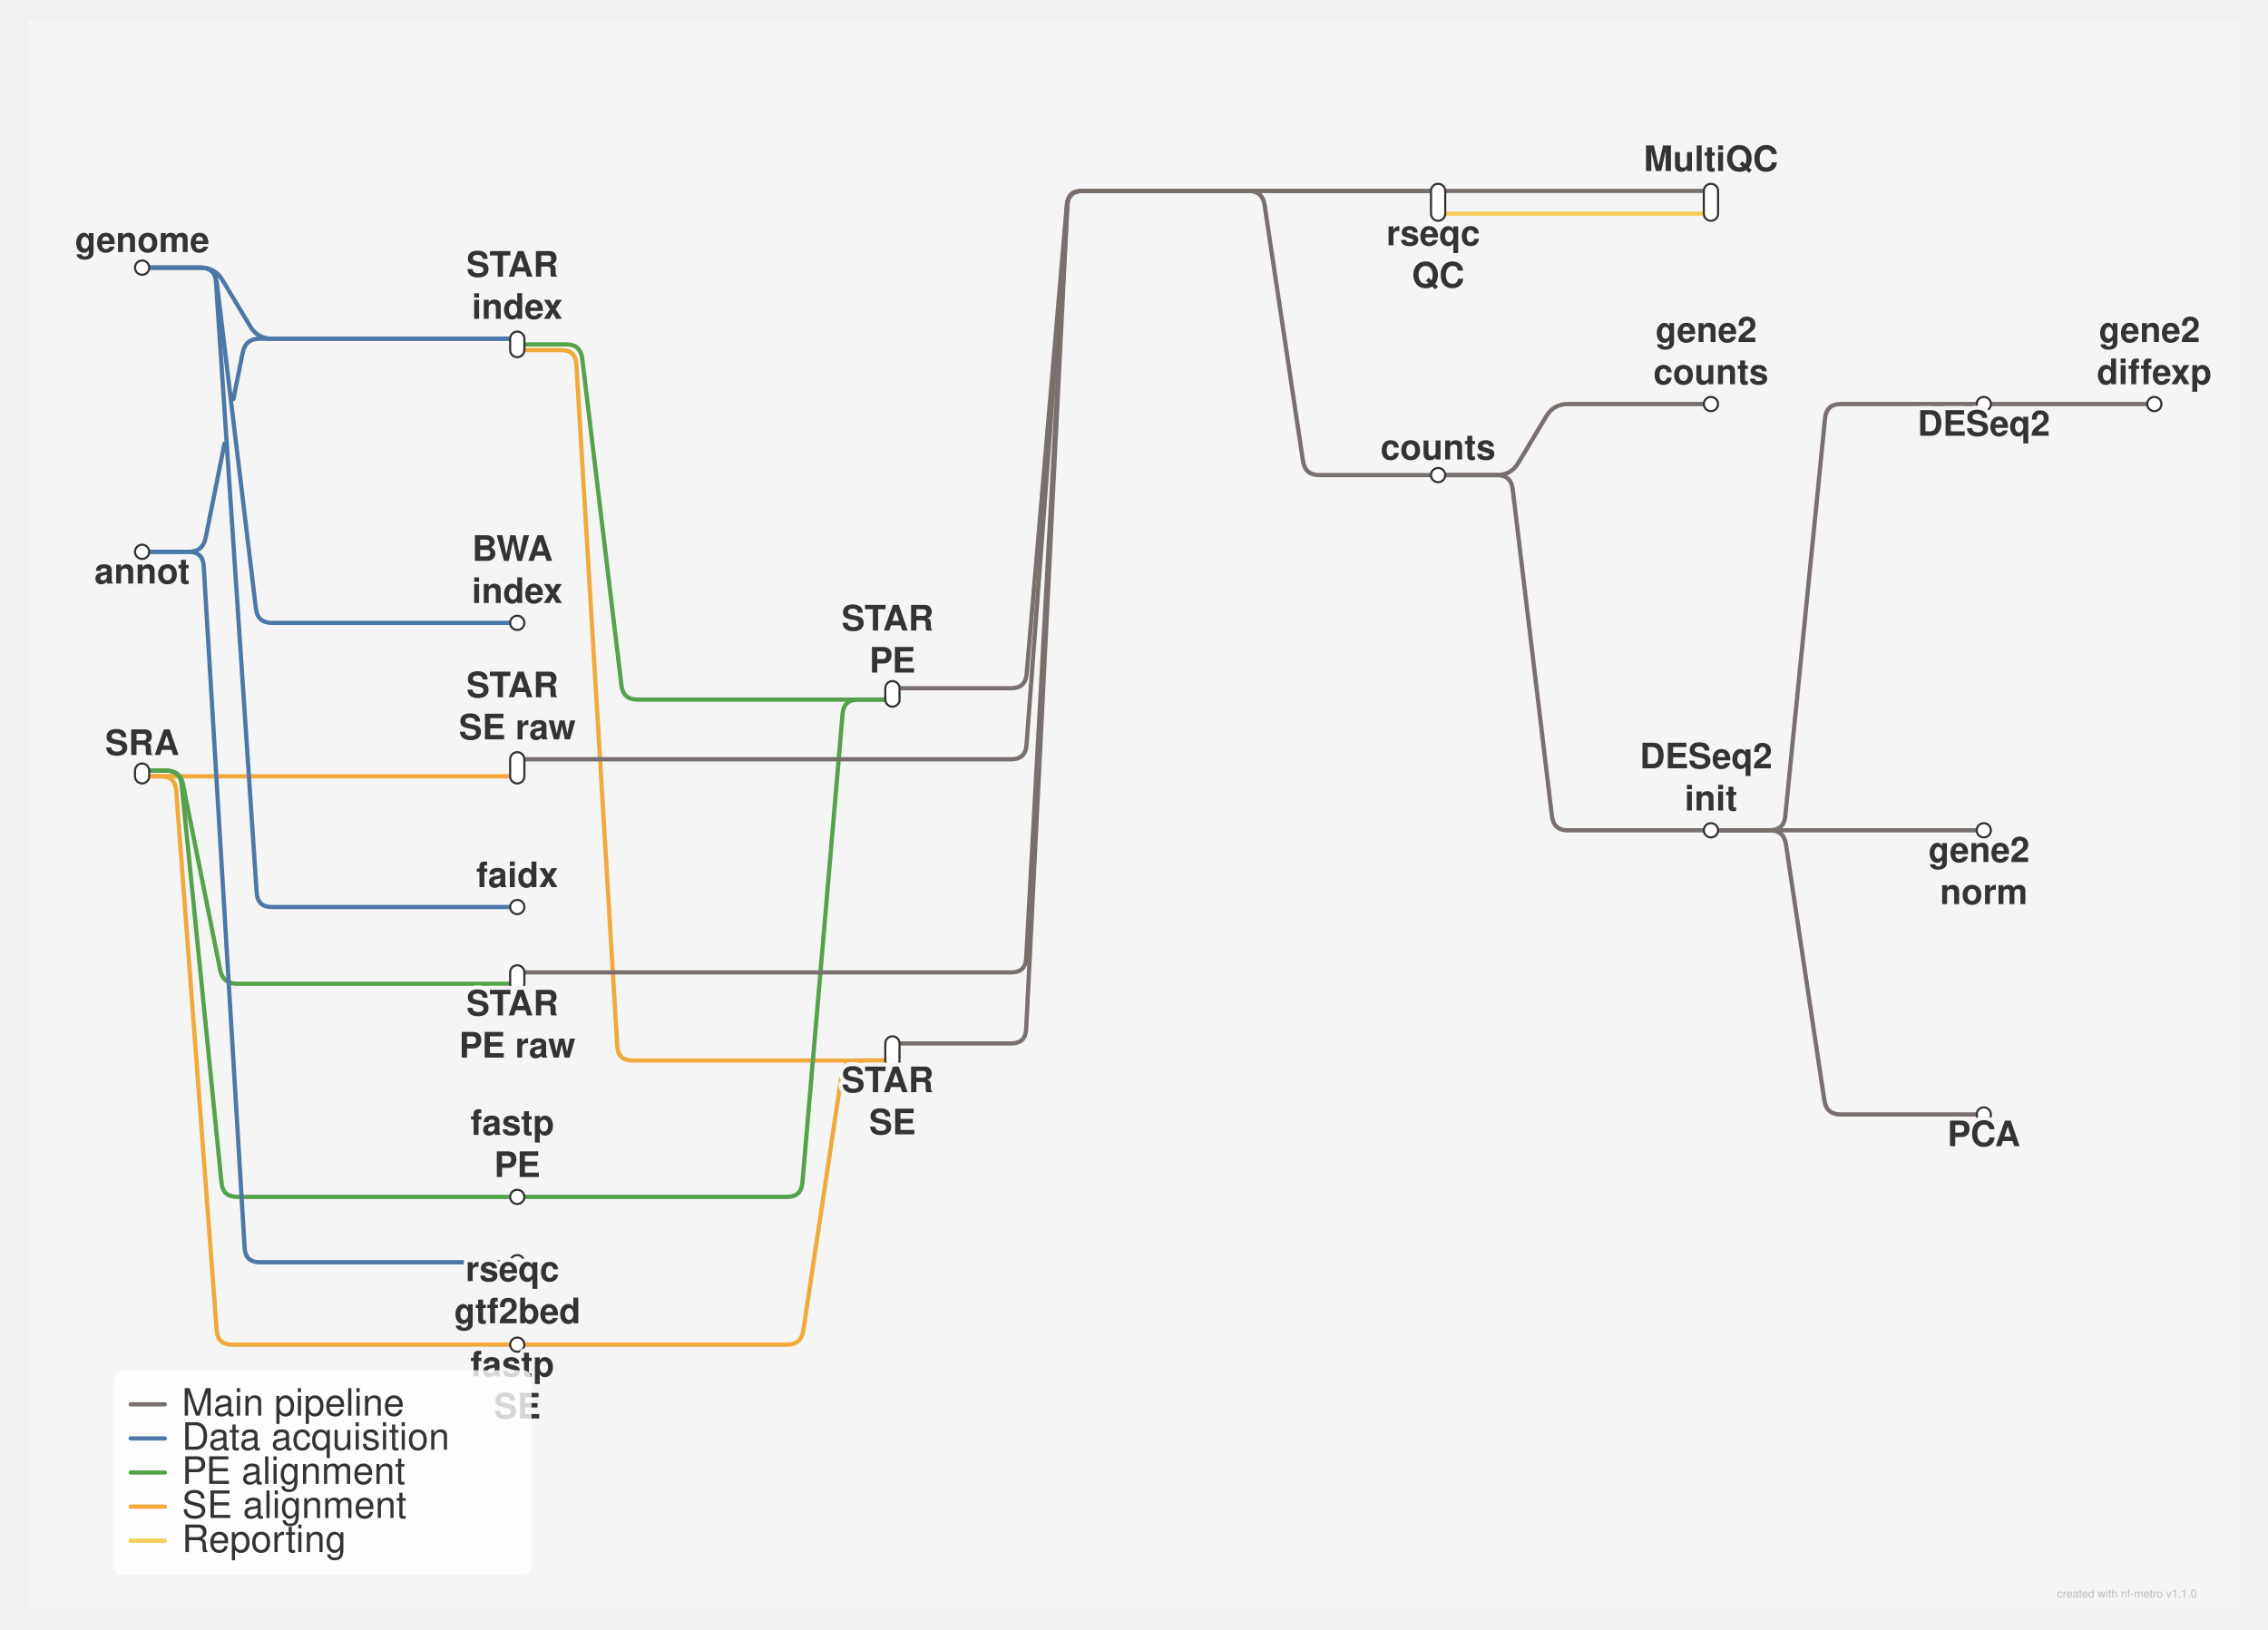
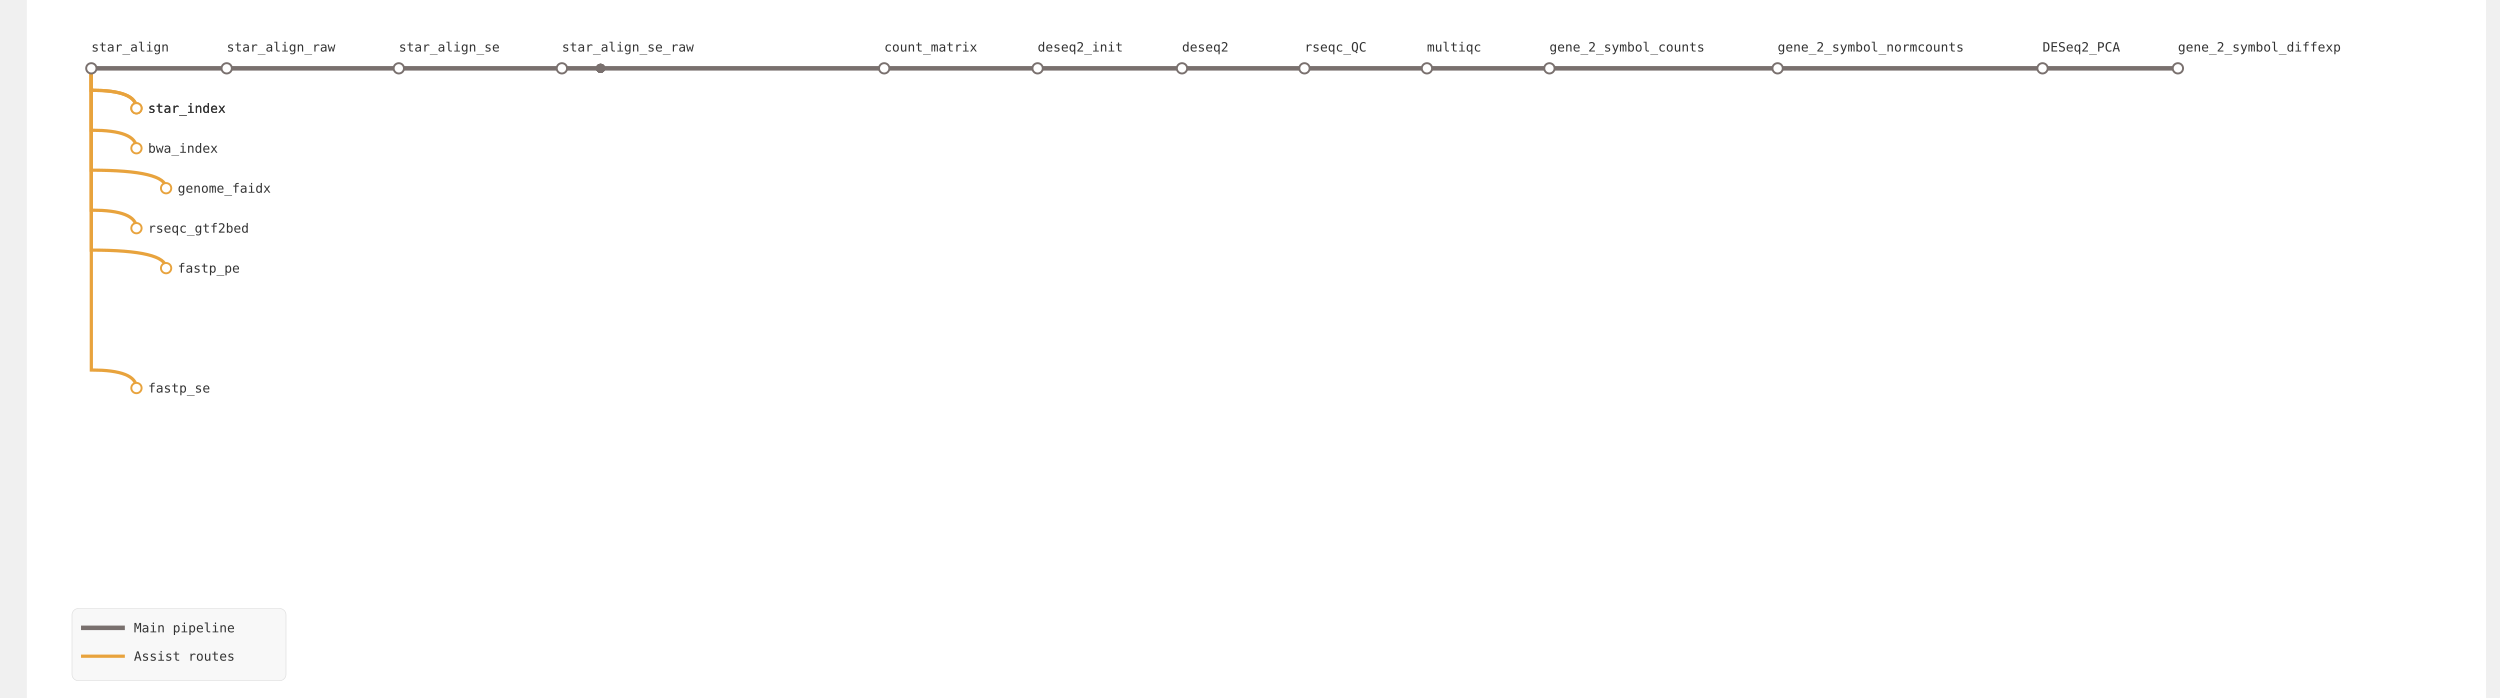
- <svg xmlns="http://www.w3.org/2000/svg" width="1556" height="1118" viewBox="-20 0 1596 1118" style="color-scheme: light">
-   <defs>
- </defs>
-   <style>.nf-metro-bg { fill: var(--nfm-map-bg, light-dark(#f5f5f5, #2b2b2b)); }
- .nf-metro-title { fill: var(--nfm-map-title-color, light-dark(#111111, #ffffff)); }
- .nf-metro-station-label { fill: var(--nfm-map-label-color, light-dark(#333333, #e0e0e0)); }
- .nf-metro-section-box { fill: var(--nfm-map-section-fill, light-dark(#ededed, #373737)); stroke: var(--nfm-map-section-stroke, light-dark(#e6e6e6, #595959)); }
- .nf-metro-section-label { fill: var(--nfm-map-section-label-color, light-dark(#666666, #c8c8c8)); }
- .nf-metro-group-label { fill: var(--nfm-map-section-label-color, light-dark(#666666, #c8c8c8)); }
- .nf-metro-group-underline { stroke: var(--nfm-map-section-label-color, light-dark(#666666, #c8c8c8)); }
- .nf-metro-legend-bg { fill: var(--nfm-map-legend-bg, light-dark(rgba(255, 255, 255, 0.8), rgba(0, 0, 0, 0.3))); }
- .nf-metro-legend-text { fill: var(--nfm-map-legend-text-color, light-dark(#333333, #e0e0e0)); }
- .nf-metro-marker-stroke { stroke: var(--nfm-map-marker-stroke, light-dark(#333333, #f0f0f0)); }
- .nf-metro-label-halo { fill: var(--nfm-map-bg, light-dark(#f5f5f5, #2b2b2b)); stroke: var(--nfm-map-bg, light-dark(#f5f5f5, #2b2b2b)); }</style>
-   <rect x="0" y="0" width="1556" height="1118" fill="#f5f5f5" class="nf-metro-bg" />
-   <path d="M992.0,136.0 L1184.0,136.0" stroke="#F2CF5B" stroke-width="3.0" stroke-linecap="round" class="metro-line-report" data-line-id="report" />
-   <path d="M80.0,532.0 L93.237,532.0 Q103.237,532.0,103.985,541.972 L132.489,922.028 Q133.237,932.0,143.237,932.0 L344.0,932.0" stroke="#F2A93B" stroke-width="3.0" fill="none" stroke-linecap="round" stroke-linejoin="round" class="metro-line-se" data-line-id="se" />
-   <path d="M344.0,932.0 L533.8,932.0 Q543.8,932.0,545.283,922.111 L572.317,741.889 Q573.8,732.0,583.8,732.0 L608.0,732.0" stroke="#F2A93B" stroke-width="3.0" fill="none" stroke-linecap="round" stroke-linejoin="round" class="metro-line-se" data-line-id="se" />
-   <path d="M80.0,532.0 L344.0,532.0" stroke="#F2A93B" stroke-width="3.0" stroke-linecap="round" class="metro-line-se" data-line-id="se" />
-   <path d="M344.0,232.0 L374.976,232.0 Q384.976,232.0,385.575,241.982 L414.377,722.018 Q414.976,732.0,424.976,732.0 L608.0,732.0" stroke="#F2A93B" stroke-width="3.0" fill="none" stroke-linecap="round" stroke-linejoin="round" class="metro-line-se" data-line-id="se" />
-   <path d="M80.0,528.0 L96.857,528.0 Q106.857,528.0,107.852,537.95 L135.862,818.05 Q136.857,828.0,146.857,828.0 L344.0,828.0" stroke="#54A24B" stroke-width="3.0" fill="none" stroke-linecap="round" stroke-linejoin="round" class="metro-line-pe" data-line-id="pe" />
-   <path d="M344.0,828.0 L533.8,828.0 Q543.8,828.0,544.654,818.037 L572.946,487.963 Q573.8,478.0,583.8,478.0 L608.0,478.0" stroke="#54A24B" stroke-width="3.0" fill="none" stroke-linecap="round" stroke-linejoin="round" class="metro-line-pe" data-line-id="pe" />
-   <path d="M344.0,228.0 L378.524,228.0 Q388.524,228.0,389.716,237.929 L417.333,468.071 Q418.524,478.0,428.524,478.0 L608.0,478.0" stroke="#54A24B" stroke-width="3.0" fill="none" stroke-linecap="round" stroke-linejoin="round" class="metro-line-pe" data-line-id="pe" />
-   <path d="M80.0,528.0 L96.857,528.0 Q106.857,528.0,108.818,537.806 L134.895,668.194 Q136.857,678.0,146.857,678.0 L344.0,678.0" stroke="#54A24B" stroke-width="3.0" fill="none" stroke-linecap="round" stroke-linejoin="round" class="metro-line-pe" data-line-id="pe" />
-   <path d="M80.0,174.0 L121.3,174.0 Q131.3,174.0,136.445,182.575 L156.155,215.425 Q161.3,224.0,171.3,224.0 L344.0,224.0" stroke="#4C78A8" stroke-width="3.0" fill="none" stroke-linecap="round" stroke-linejoin="round" class="metro-line-ref" data-line-id="ref" />
-   <path d="M80.0,374.0 L112.75,374.0 Q122.75,374.0,124.711,364.194 L137.986,297.821 M144.27,266.398 L150.789,233.806 Q152.75,224.0,162.75,224.0 L344.0,224.0" stroke="#4C78A8" stroke-width="3.0" fill="none" stroke-linecap="round" stroke-linejoin="round" class="metro-line-ref" data-line-id="ref" />
-   <path d="M80.0,174.0 L121.3,174.0 Q131.3,174.0,132.491,183.929 L160.109,414.071 Q161.3,424.0,171.3,424.0 L344.0,424.0" stroke="#4C78A8" stroke-width="3.0" fill="none" stroke-linecap="round" stroke-linejoin="round" class="metro-line-ref" data-line-id="ref" />
-   <path d="M80.0,174.0 L121.3,174.0 Q131.3,174.0,131.965,183.978 L160.635,614.022 Q161.3,624.0,171.3,624.0 L344.0,624.0" stroke="#4C78A8" stroke-width="3.0" fill="none" stroke-linecap="round" stroke-linejoin="round" class="metro-line-ref" data-line-id="ref" />
-   <path d="M80.0,374.0 L112.75,374.0 Q122.75,374.0,123.349,383.982 L152.151,864.018 Q152.75,874.0,162.75,874.0 L344.0,874.0" stroke="#4C78A8" stroke-width="3.0" fill="none" stroke-linecap="round" stroke-linejoin="round" class="metro-line-ref" data-line-id="ref" />
-   <path d="M608.0,470.0 L691.6,470.0 Q701.6,470.0,702.454,460.037 L730.746,129.963 Q731.6,120.0,741.6,120.0 L800.0,120.0" stroke="#79706E" stroke-width="3.0" fill="none" stroke-linecap="round" stroke-linejoin="round" class="metro-line-main" data-line-id="main" />
-   <path d="M344.0,670.0 L691.6,670.0 Q701.6,670.0,702.145,660.015 L731.055,129.985 Q731.6,120.0,741.6,120.0 L800.0,120.0" stroke="#79706E" stroke-width="3.0" fill="none" stroke-linecap="round" stroke-linejoin="round" class="metro-line-main" data-line-id="main" />
-   <path d="M608.0,720.0 L691.6,720.0 Q701.6,720.0,702.099,710.012 L731.101,129.988 Q731.6,120.0,741.6,120.0 L800.0,120.0" stroke="#79706E" stroke-width="3.0" fill="none" stroke-linecap="round" stroke-linejoin="round" class="metro-line-main" data-line-id="main" />
-   <path d="M344.0,520.0 L691.6,520.0 Q701.6,520.0,702.348,510.028 L730.852,129.972 Q731.6,120.0,741.6,120.0 L800.0,120.0" stroke="#79706E" stroke-width="3.0" fill="none" stroke-linecap="round" stroke-linejoin="round" class="metro-line-main" data-line-id="main" />
-   <path d="M800.0,120.0 L858.4,120.0 Q868.4,120.0,869.883,129.889 L896.917,310.111 Q898.4,320.0,908.4,320.0 L992.0,320.0" stroke="#79706E" stroke-width="3.0" fill="none" stroke-linecap="round" stroke-linejoin="round" class="metro-line-main" data-line-id="main" />
-   <path d="M800.0,120.0 L992.0,120.0" stroke="#79706E" stroke-width="3.0" stroke-linecap="round" class="metro-line-main" data-line-id="main" />
-   <path d="M800.0,120.0 L1184.0,120.0" stroke="#79706E" stroke-width="3.0" stroke-linecap="round" class="metro-line-main" data-line-id="main" />
-   <path d="M992.0,320.0 L1033.3,320.0 Q1043.3,320.0,1048.445,311.425 L1068.155,278.575 Q1073.3,270.0,1083.3,270.0 L1184.0,270.0" stroke="#79706E" stroke-width="3.0" fill="none" stroke-linecap="round" stroke-linejoin="round" class="metro-line-main" data-line-id="main" />
-   <path d="M992.0,320.0 L1033.3,320.0 Q1043.3,320.0,1044.491,329.929 L1072.109,560.071 Q1073.3,570.0,1083.3,570.0 L1184.0,570.0" stroke="#79706E" stroke-width="3.0" fill="none" stroke-linecap="round" stroke-linejoin="round" class="metro-line-main" data-line-id="main" />
-   <path d="M1184.0,570.0 L1225.3,570.0 Q1235.3,570.0,1236.295,560.05 L1264.305,279.95 Q1265.3,270.0,1275.3,270.0 L1376.0,270.0" stroke="#79706E" stroke-width="3.0" fill="none" stroke-linecap="round" stroke-linejoin="round" class="metro-line-main" data-line-id="main" />
-   <path d="M1184.0,570.0 L1376.0,570.0" stroke="#79706E" stroke-width="3.0" stroke-linecap="round" class="metro-line-main" data-line-id="main" />
-   <path d="M1184.0,570.0 L1225.3,570.0 Q1235.3,570.0,1236.783,579.889 L1263.817,760.111 Q1265.3,770.0,1275.3,770.0 L1376.0,770.0" stroke="#79706E" stroke-width="3.0" fill="none" stroke-linecap="round" stroke-linejoin="round" class="metro-line-main" data-line-id="main" />
-   <path d="M1376.0,270.0 L1496.0,270.0" stroke="#79706E" stroke-width="3.0" stroke-linecap="round" class="metro-line-main" data-line-id="main" />
-   <g class="nf-metro-station-group" data-node-id="get_genome" data-node-cx="80.0" data-node-cy="174.0" data-node-r="5.0" data-node-groups="ref" data-node-w="10.0" data-node-h="10.0" data-node-rx="5.0">
-     <rect x="75.0" y="169.0" width="10.0" height="10.0" rx="5.0" ry="5.0" fill="#ffffff" stroke="#333333" stroke-width="1.5" class="nf-metro-station" data-station-id="get_genome" data-station-lines="ref" data-station-label="genome" />
-   </g>
-   <g class="nf-metro-station-group" data-node-id="star_index" data-node-cx="344.0" data-node-cy="228.0" data-node-r="5.0" data-node-groups="pe,ref,se" data-node-w="10.0" data-node-h="18.0" data-node-rx="5.0">
-     <rect x="339.0" y="219.0" width="10.0" height="18.0" rx="5.0" ry="5.0" fill="#ffffff" stroke="#333333" stroke-width="1.5" class="nf-metro-station" data-station-id="star_index" data-station-lines="pe,ref,se" data-station-label="STAR index" />
-   </g>
-   <g class="nf-metro-station-group" data-node-id="get_annotation" data-node-cx="80.0" data-node-cy="374.0" data-node-r="5.0" data-node-groups="ref" data-node-w="10.0" data-node-h="10.0" data-node-rx="5.0">
-     <rect x="75.0" y="369.0" width="10.0" height="10.0" rx="5.0" ry="5.0" fill="#ffffff" stroke="#333333" stroke-width="1.5" class="nf-metro-station" data-station-id="get_annotation" data-station-lines="ref" data-station-label="annot" />
-   </g>
-   <g class="nf-metro-station-group" data-node-id="bwa_index" data-node-cx="344.0" data-node-cy="424.0" data-node-r="5.0" data-node-groups="ref" data-node-w="10.0" data-node-h="10.0" data-node-rx="5.0">
-     <rect x="339.0" y="419.0" width="10.0" height="10.0" rx="5.0" ry="5.0" fill="#ffffff" stroke="#333333" stroke-width="1.5" class="nf-metro-station" data-station-id="bwa_index" data-station-lines="ref" data-station-label="BWA index" />
-   </g>
-   <g class="nf-metro-station-group" data-node-id="genome_faidx" data-node-cx="344.0" data-node-cy="624.0" data-node-r="5.0" data-node-groups="ref" data-node-w="10.0" data-node-h="10.0" data-node-rx="5.0">
-     <rect x="339.0" y="619.0" width="10.0" height="10.0" rx="5.0" ry="5.0" fill="#ffffff" stroke="#333333" stroke-width="1.5" class="nf-metro-station" data-station-id="genome_faidx" data-station-lines="ref" data-station-label="faidx" />
-   </g>
-   <g class="nf-metro-station-group" data-node-id="rseqc_gtf2bed" data-node-cx="344.0" data-node-cy="874.0" data-node-r="5.0" data-node-groups="ref" data-node-w="10.0" data-node-h="10.0" data-node-rx="5.0">
-     <rect x="339.0" y="869.0" width="10.0" height="10.0" rx="5.0" ry="5.0" fill="#ffffff" stroke="#333333" stroke-width="1.5" class="nf-metro-station" data-station-id="rseqc_gtf2bed" data-station-lines="ref" data-station-label="rseqc gtf2bed" />
-   </g>
-   <g class="nf-metro-station-group" data-node-id="get_sra" data-node-cx="80.0" data-node-cy="530.0" data-node-r="5.0" data-node-groups="pe,se" data-node-w="10.0" data-node-h="14.0" data-node-rx="5.0">
-     <rect x="75.0" y="523.0" width="10.0" height="14.0" rx="5.0" ry="5.0" fill="#ffffff" stroke="#333333" stroke-width="1.5" class="nf-metro-station" data-station-id="get_sra" data-station-lines="pe,se" data-station-label="SRA" />
-   </g>
-   <g class="nf-metro-station-group" data-node-id="fastp_pe" data-node-cx="344.0" data-node-cy="828.0" data-node-r="5.0" data-node-groups="pe" data-node-w="10.0" data-node-h="10.0" data-node-rx="5.0">
-     <rect x="339.0" y="823.0" width="10.0" height="10.0" rx="5.0" ry="5.0" fill="#ffffff" stroke="#333333" stroke-width="1.5" class="nf-metro-station" data-station-id="fastp_pe" data-station-lines="pe" data-station-label="fastp PE" />
-   </g>
-   <g class="nf-metro-station-group" data-node-id="star_align" data-node-cx="608.0" data-node-cy="474.0" data-node-r="5.0" data-node-groups="main,pe" data-node-w="10.0" data-node-h="18.0" data-node-rx="5.0">
-     <rect x="603.0" y="465.0" width="10.0" height="18.0" rx="5.0" ry="5.0" fill="#ffffff" stroke="#333333" stroke-width="1.5" class="nf-metro-station" data-station-id="star_align" data-station-lines="main,pe" data-station-label="STAR PE" />
-   </g>
-   <g class="nf-metro-station-group" data-node-id="fastp_se" data-node-cx="344.0" data-node-cy="932.0" data-node-r="5.0" data-node-groups="se" data-node-w="10.0" data-node-h="10.0" data-node-rx="5.0">
-     <rect x="339.0" y="927.0" width="10.0" height="10.0" rx="5.0" ry="5.0" fill="#ffffff" stroke="#333333" stroke-width="1.5" class="nf-metro-station" data-station-id="fastp_se" data-station-lines="se" data-station-label="fastp SE" />
-   </g>
-   <g class="nf-metro-station-group" data-node-id="star_align_se" data-node-cx="608.0" data-node-cy="726.0" data-node-r="5.0" data-node-groups="main,se" data-node-w="10.0" data-node-h="22.0" data-node-rx="5.0">
-     <rect x="603.0" y="715.0" width="10.0" height="22.0" rx="5.0" ry="5.0" fill="#ffffff" stroke="#333333" stroke-width="1.5" class="nf-metro-station" data-station-id="star_align_se" data-station-lines="main,se" data-station-label="STAR SE" />
-   </g>
-   <g class="nf-metro-station-group" data-node-id="star_align_se_raw" data-node-cx="344.0" data-node-cy="526.0" data-node-r="5.0" data-node-groups="main,se" data-node-w="10.0" data-node-h="22.0" data-node-rx="5.0">
-     <rect x="339.0" y="515.0" width="10.0" height="22.0" rx="5.0" ry="5.0" fill="#ffffff" stroke="#333333" stroke-width="1.5" class="nf-metro-station" data-station-id="star_align_se_raw" data-station-lines="main,se" data-station-label="STAR SE raw" />
-   </g>
-   <g class="nf-metro-station-group" data-node-id="star_align_raw" data-node-cx="344.0" data-node-cy="674.0" data-node-r="5.0" data-node-groups="main,pe" data-node-w="10.0" data-node-h="18.0" data-node-rx="5.0">
-     <rect x="339.0" y="665.0" width="10.0" height="18.0" rx="5.0" ry="5.0" fill="#ffffff" stroke="#333333" stroke-width="1.5" class="nf-metro-station" data-station-id="star_align_raw" data-station-lines="main,pe" data-station-label="STAR PE raw" />
-   </g>
-   <g class="nf-metro-station-group" data-node-id="count_matrix" data-node-cx="992.0" data-node-cy="320.0" data-node-r="5.0" data-node-groups="main" data-node-w="10.0" data-node-h="10.0" data-node-rx="5.0">
-     <rect x="987.0" y="315.0" width="10.0" height="10.0" rx="5.0" ry="5.0" fill="#ffffff" stroke="#333333" stroke-width="1.5" class="nf-metro-station" data-station-id="count_matrix" data-station-lines="main" data-station-label="counts" />
-   </g>
-   <g class="nf-metro-station-group" data-node-id="rseqc_QC" data-node-cx="992.0" data-node-cy="128.0" data-node-r="5.0" data-node-groups="main,report" data-node-w="10.0" data-node-h="26.0" data-node-rx="5.0">
-     <rect x="987.0" y="115.0" width="10.0" height="26.0" rx="5.0" ry="5.0" fill="#ffffff" stroke="#333333" stroke-width="1.5" class="nf-metro-station" data-station-id="rseqc_QC" data-station-lines="main,report" data-station-label="rseqc QC" />
-   </g>
-   <g class="nf-metro-station-group" data-node-id="multiqc" data-node-cx="1184.0" data-node-cy="128.0" data-node-r="5.0" data-node-groups="main,report" data-node-w="10.0" data-node-h="26.0" data-node-rx="5.0">
-     <rect x="1179.0" y="115.0" width="10.0" height="26.0" rx="5.0" ry="5.0" fill="#ffffff" stroke="#333333" stroke-width="1.5" class="nf-metro-station" data-station-id="multiqc" data-station-lines="main,report" data-station-label="MultiQC" />
-   </g>
-   <g class="nf-metro-station-group" data-node-id="gene_2_symbol_counts" data-node-cx="1184.0" data-node-cy="270.0" data-node-r="5.0" data-node-groups="main" data-node-w="10.0" data-node-h="10.0" data-node-rx="5.0">
-     <rect x="1179.0" y="265.0" width="10.0" height="10.0" rx="5.0" ry="5.0" fill="#ffffff" stroke="#333333" stroke-width="1.5" class="nf-metro-station" data-station-id="gene_2_symbol_counts" data-station-lines="main" data-station-label="gene2 counts" />
-   </g>
-   <g class="nf-metro-station-group" data-node-id="deseq2_init" data-node-cx="1184.0" data-node-cy="570.0" data-node-r="5.0" data-node-groups="main" data-node-w="10.0" data-node-h="10.0" data-node-rx="5.0">
-     <rect x="1179.0" y="565.0" width="10.0" height="10.0" rx="5.0" ry="5.0" fill="#ffffff" stroke="#333333" stroke-width="1.5" class="nf-metro-station" data-station-id="deseq2_init" data-station-lines="main" data-station-label="DESeq2 init" />
-   </g>
-   <g class="nf-metro-station-group" data-node-id="deseq2" data-node-cx="1376.0" data-node-cy="270.0" data-node-r="5.0" data-node-groups="main" data-node-w="10.0" data-node-h="10.0" data-node-rx="5.0">
-     <rect x="1371.0" y="265.0" width="10.0" height="10.0" rx="5.0" ry="5.0" fill="#ffffff" stroke="#333333" stroke-width="1.5" class="nf-metro-station" data-station-id="deseq2" data-station-lines="main" data-station-label="DESeq2" />
-   </g>
-   <g class="nf-metro-station-group" data-node-id="gene_2_symbol_normcounts" data-node-cx="1376.0" data-node-cy="570.0" data-node-r="5.0" data-node-groups="main" data-node-w="10.0" data-node-h="10.0" data-node-rx="5.0">
-     <rect x="1371.0" y="565.0" width="10.0" height="10.0" rx="5.0" ry="5.0" fill="#ffffff" stroke="#333333" stroke-width="1.5" class="nf-metro-station" data-station-id="gene_2_symbol_normcounts" data-station-lines="main" data-station-label="gene2 norm" />
-   </g>
-   <g class="nf-metro-station-group" data-node-id="DESeq2_PCA" data-node-cx="1376.0" data-node-cy="770.0" data-node-r="5.0" data-node-groups="main" data-node-w="10.0" data-node-h="10.0" data-node-rx="5.0">
-     <rect x="1371.0" y="765.0" width="10.0" height="10.0" rx="5.0" ry="5.0" fill="#ffffff" stroke="#333333" stroke-width="1.5" class="nf-metro-station" data-station-id="DESeq2_PCA" data-station-lines="main" data-station-label="PCA" />
-   </g>
-   <g class="nf-metro-station-group" data-node-id="gene_2_symbol_diffexp" data-node-cx="1496.0" data-node-cy="270.0" data-node-r="5.0" data-node-groups="main" data-node-w="10.0" data-node-h="10.0" data-node-rx="5.0">
-     <rect x="1491.0" y="265.0" width="10.0" height="10.0" rx="5.0" ry="5.0" fill="#ffffff" stroke="#333333" stroke-width="1.5" class="nf-metro-station" data-station-id="gene_2_symbol_diffexp" data-station-lines="main" data-station-label="gene2 diffexp" />
-   </g>
-   <text x="80.0" y="163.0" font-size="24.7" fill="#f5f5f5" stroke="#f5f5f5" stroke-width="5.7" stroke-linejoin="round" font-family="'Helvetica Neue', Helvetica, Arial, sans-serif" font-weight="bold" aria-hidden="true" class="nf-metro-label-halo" text-anchor="middle" dominant-baseline="auto">genome</text>
-   <text x="80.0" y="163.0" font-size="24.7" fill="#333333" font-family="'Helvetica Neue', Helvetica, Arial, sans-serif" font-weight="bold" text-anchor="middle" dominant-baseline="auto" data-station-id="get_genome" class="nf-metro-station-label">genome</text>
-   <text x="80.0" y="385.0" font-size="24.7" fill="#f5f5f5" stroke="#f5f5f5" stroke-width="5.7" stroke-linejoin="round" font-family="'Helvetica Neue', Helvetica, Arial, sans-serif" font-weight="bold" aria-hidden="true" class="nf-metro-label-halo" text-anchor="middle" dominant-baseline="hanging">annot</text>
-   <text x="80.0" y="385.0" font-size="24.7" fill="#333333" font-family="'Helvetica Neue', Helvetica, Arial, sans-serif" font-weight="bold" text-anchor="middle" dominant-baseline="hanging" data-station-id="get_annotation" class="nf-metro-station-label">annot</text>
-   <text x="80.0" y="517.0" font-size="24.7" fill="#f5f5f5" stroke="#f5f5f5" stroke-width="5.7" stroke-linejoin="round" font-family="'Helvetica Neue', Helvetica, Arial, sans-serif" font-weight="bold" aria-hidden="true" class="nf-metro-label-halo" text-anchor="middle" dominant-baseline="auto">SRA</text>
-   <text x="80.0" y="517.0" font-size="24.7" fill="#333333" font-family="'Helvetica Neue', Helvetica, Arial, sans-serif" font-weight="bold" text-anchor="middle" dominant-baseline="auto" data-station-id="get_sra" class="nf-metro-station-label">SRA</text>
-   <text x="344.0" y="180.36" font-size="24.7" fill="#f5f5f5" stroke="#f5f5f5" stroke-width="5.7" stroke-linejoin="round" font-family="'Helvetica Neue', Helvetica, Arial, sans-serif" font-weight="bold" aria-hidden="true" class="nf-metro-label-halo" text-anchor="middle" dominant-baseline="auto">
-     <tspan x="344.0" dy="0em">STAR</tspan>
-     <tspan x="344.0" dy="1.2em">index</tspan>
-   </text>
-   <text x="344.0" y="180.36" font-size="24.7" fill="#333333" font-family="'Helvetica Neue', Helvetica, Arial, sans-serif" font-weight="bold" text-anchor="middle" dominant-baseline="auto" data-station-id="star_index" class="nf-metro-station-label">
-     <tspan x="344.0" dy="0em">STAR</tspan>
-     <tspan x="344.0" dy="1.2em">index</tspan>
-   </text>
-   <text x="344.0" y="380.36" font-size="24.7" fill="#f5f5f5" stroke="#f5f5f5" stroke-width="5.7" stroke-linejoin="round" font-family="'Helvetica Neue', Helvetica, Arial, sans-serif" font-weight="bold" aria-hidden="true" class="nf-metro-label-halo" text-anchor="middle" dominant-baseline="auto">
-     <tspan x="344.0" dy="0em">BWA</tspan>
-     <tspan x="344.0" dy="1.2em">index</tspan>
-   </text>
-   <text x="344.0" y="380.36" font-size="24.7" fill="#333333" font-family="'Helvetica Neue', Helvetica, Arial, sans-serif" font-weight="bold" text-anchor="middle" dominant-baseline="auto" data-station-id="bwa_index" class="nf-metro-station-label">
-     <tspan x="344.0" dy="0em">BWA</tspan>
-     <tspan x="344.0" dy="1.2em">index</tspan>
-   </text>
-   <text x="344.0" y="476.36" font-size="24.7" fill="#f5f5f5" stroke="#f5f5f5" stroke-width="5.7" stroke-linejoin="round" font-family="'Helvetica Neue', Helvetica, Arial, sans-serif" font-weight="bold" aria-hidden="true" class="nf-metro-label-halo" text-anchor="middle" dominant-baseline="auto">
-     <tspan x="344.0" dy="0em">STAR</tspan>
-     <tspan x="344.0" dy="1.2em">SE raw</tspan>
-   </text>
-   <text x="344.0" y="476.36" font-size="24.7" fill="#333333" font-family="'Helvetica Neue', Helvetica, Arial, sans-serif" font-weight="bold" text-anchor="middle" dominant-baseline="auto" data-station-id="star_align_se_raw" class="nf-metro-station-label">
-     <tspan x="344.0" dy="0em">STAR</tspan>
-     <tspan x="344.0" dy="1.2em">SE raw</tspan>
-   </text>
-   <text x="344.0" y="610.0" font-size="24.7" fill="#f5f5f5" stroke="#f5f5f5" stroke-width="5.7" stroke-linejoin="round" font-family="'Helvetica Neue', Helvetica, Arial, sans-serif" font-weight="bold" aria-hidden="true" class="nf-metro-label-halo" text-anchor="middle" dominant-baseline="auto">faidx</text>
-   <text x="344.0" y="610.0" font-size="24.7" fill="#333333" font-family="'Helvetica Neue', Helvetica, Arial, sans-serif" font-weight="bold" text-anchor="middle" dominant-baseline="auto" data-station-id="genome_faidx" class="nf-metro-station-label">faidx</text>
-   <text x="344.0" y="689.0" font-size="24.7" fill="#f5f5f5" stroke="#f5f5f5" stroke-width="5.7" stroke-linejoin="round" font-family="'Helvetica Neue', Helvetica, Arial, sans-serif" font-weight="bold" aria-hidden="true" class="nf-metro-label-halo" text-anchor="middle" dominant-baseline="hanging">
-     <tspan x="344.0" dy="0em">STAR</tspan>
-     <tspan x="344.0" dy="1.2em">PE raw</tspan>
-   </text>
-   <text x="344.0" y="689.0" font-size="24.7" fill="#333333" font-family="'Helvetica Neue', Helvetica, Arial, sans-serif" font-weight="bold" text-anchor="middle" dominant-baseline="hanging" data-station-id="star_align_raw" class="nf-metro-station-label">
-     <tspan x="344.0" dy="0em">STAR</tspan>
-     <tspan x="344.0" dy="1.2em">PE raw</tspan>
-   </text>
-   <text x="344.0" y="784.36" font-size="24.7" fill="#f5f5f5" stroke="#f5f5f5" stroke-width="5.7" stroke-linejoin="round" font-family="'Helvetica Neue', Helvetica, Arial, sans-serif" font-weight="bold" aria-hidden="true" class="nf-metro-label-halo" text-anchor="middle" dominant-baseline="auto">
-     <tspan x="344.0" dy="0em">fastp</tspan>
-     <tspan x="344.0" dy="1.2em">PE</tspan>
-   </text>
-   <text x="344.0" y="784.36" font-size="24.7" fill="#333333" font-family="'Helvetica Neue', Helvetica, Arial, sans-serif" font-weight="bold" text-anchor="middle" dominant-baseline="auto" data-station-id="fastp_pe" class="nf-metro-station-label">
-     <tspan x="344.0" dy="0em">fastp</tspan>
-     <tspan x="344.0" dy="1.2em">PE</tspan>
-   </text>
-   <text x="344.0" y="876.0" font-size="24.7" fill="#f5f5f5" stroke="#f5f5f5" stroke-width="5.7" stroke-linejoin="round" font-family="'Helvetica Neue', Helvetica, Arial, sans-serif" font-weight="bold" aria-hidden="true" class="nf-metro-label-halo" text-anchor="middle" dominant-baseline="hanging">
-     <tspan x="344.0" dy="0em">rseqc</tspan>
-     <tspan x="344.0" dy="1.2em">gtf2bed</tspan>
-   </text>
-   <text x="344.0" y="876.0" font-size="24.7" fill="#333333" font-family="'Helvetica Neue', Helvetica, Arial, sans-serif" font-weight="bold" text-anchor="middle" dominant-baseline="hanging" data-station-id="rseqc_gtf2bed" class="nf-metro-station-label">
-     <tspan x="344.0" dy="0em">rseqc</tspan>
-     <tspan x="344.0" dy="1.2em">gtf2bed</tspan>
-   </text>
-   <text x="344.0" y="943.0" font-size="24.7" fill="#f5f5f5" stroke="#f5f5f5" stroke-width="5.7" stroke-linejoin="round" font-family="'Helvetica Neue', Helvetica, Arial, sans-serif" font-weight="bold" aria-hidden="true" class="nf-metro-label-halo" text-anchor="middle" dominant-baseline="hanging">
-     <tspan x="344.0" dy="0em">fastp</tspan>
-     <tspan x="344.0" dy="1.2em">SE</tspan>
-   </text>
-   <text x="344.0" y="943.0" font-size="24.7" fill="#333333" font-family="'Helvetica Neue', Helvetica, Arial, sans-serif" font-weight="bold" text-anchor="middle" dominant-baseline="hanging" data-station-id="fastp_se" class="nf-metro-station-label">
-     <tspan x="344.0" dy="0em">fastp</tspan>
-     <tspan x="344.0" dy="1.2em">SE</tspan>
-   </text>
-   <text x="608.0" y="429.36" font-size="24.7" fill="#f5f5f5" stroke="#f5f5f5" stroke-width="5.7" stroke-linejoin="round" font-family="'Helvetica Neue', Helvetica, Arial, sans-serif" font-weight="bold" aria-hidden="true" class="nf-metro-label-halo" text-anchor="middle" dominant-baseline="auto">
-     <tspan x="608.0" dy="0em">STAR</tspan>
-     <tspan x="608.0" dy="1.2em">PE</tspan>
-   </text>
-   <text x="608.0" y="429.36" font-size="24.7" fill="#333333" font-family="'Helvetica Neue', Helvetica, Arial, sans-serif" font-weight="bold" text-anchor="middle" dominant-baseline="auto" data-station-id="star_align" class="nf-metro-station-label">
-     <tspan x="608.0" dy="0em">STAR</tspan>
-     <tspan x="608.0" dy="1.2em">PE</tspan>
-   </text>
-   <text x="608.0" y="743.0" font-size="24.7" fill="#f5f5f5" stroke="#f5f5f5" stroke-width="5.7" stroke-linejoin="round" font-family="'Helvetica Neue', Helvetica, Arial, sans-serif" font-weight="bold" aria-hidden="true" class="nf-metro-label-halo" text-anchor="middle" dominant-baseline="hanging">
-     <tspan x="608.0" dy="0em">STAR</tspan>
-     <tspan x="608.0" dy="1.2em">SE</tspan>
-   </text>
-   <text x="608.0" y="743.0" font-size="24.7" fill="#333333" font-family="'Helvetica Neue', Helvetica, Arial, sans-serif" font-weight="bold" text-anchor="middle" dominant-baseline="hanging" data-station-id="star_align_se" class="nf-metro-station-label">
-     <tspan x="608.0" dy="0em">STAR</tspan>
-     <tspan x="608.0" dy="1.2em">SE</tspan>
-   </text>
-   <text x="992.0" y="147.0" font-size="24.7" fill="#f5f5f5" stroke="#f5f5f5" stroke-width="5.7" stroke-linejoin="round" font-family="'Helvetica Neue', Helvetica, Arial, sans-serif" font-weight="bold" aria-hidden="true" class="nf-metro-label-halo" text-anchor="middle" dominant-baseline="hanging">
-     <tspan x="992.0" dy="0em">rseqc</tspan>
-     <tspan x="992.0" dy="1.2em">QC</tspan>
-   </text>
-   <text x="992.0" y="147.0" font-size="24.7" fill="#333333" font-family="'Helvetica Neue', Helvetica, Arial, sans-serif" font-weight="bold" text-anchor="middle" dominant-baseline="hanging" data-station-id="rseqc_QC" class="nf-metro-station-label">
-     <tspan x="992.0" dy="0em">rseqc</tspan>
-     <tspan x="992.0" dy="1.2em">QC</tspan>
-   </text>
-   <text x="992.0" y="309.0" font-size="24.7" fill="#f5f5f5" stroke="#f5f5f5" stroke-width="5.7" stroke-linejoin="round" font-family="'Helvetica Neue', Helvetica, Arial, sans-serif" font-weight="bold" aria-hidden="true" class="nf-metro-label-halo" text-anchor="middle" dominant-baseline="auto">counts</text>
-   <text x="992.0" y="309.0" font-size="24.7" fill="#333333" font-family="'Helvetica Neue', Helvetica, Arial, sans-serif" font-weight="bold" text-anchor="middle" dominant-baseline="auto" data-station-id="count_matrix" class="nf-metro-station-label">counts</text>
-   <text x="1184.0" y="106.0" font-size="24.7" fill="#f5f5f5" stroke="#f5f5f5" stroke-width="5.7" stroke-linejoin="round" font-family="'Helvetica Neue', Helvetica, Arial, sans-serif" font-weight="bold" aria-hidden="true" class="nf-metro-label-halo" text-anchor="middle" dominant-baseline="auto">MultiQC</text>
-   <text x="1184.0" y="106.0" font-size="24.7" fill="#333333" font-family="'Helvetica Neue', Helvetica, Arial, sans-serif" font-weight="bold" text-anchor="middle" dominant-baseline="auto" data-station-id="multiqc" class="nf-metro-station-label">MultiQC</text>
-   <text x="1184.0" y="226.36" font-size="24.7" fill="#f5f5f5" stroke="#f5f5f5" stroke-width="5.7" stroke-linejoin="round" font-family="'Helvetica Neue', Helvetica, Arial, sans-serif" font-weight="bold" aria-hidden="true" class="nf-metro-label-halo" text-anchor="middle" dominant-baseline="auto">
-     <tspan x="1184.0" dy="0em">gene2</tspan>
-     <tspan x="1184.0" dy="1.2em">counts</tspan>
-   </text>
-   <text x="1184.0" y="226.36" font-size="24.7" fill="#333333" font-family="'Helvetica Neue', Helvetica, Arial, sans-serif" font-weight="bold" text-anchor="middle" dominant-baseline="auto" data-station-id="gene_2_symbol_counts" class="nf-metro-station-label">
-     <tspan x="1184.0" dy="0em">gene2</tspan>
-     <tspan x="1184.0" dy="1.2em">counts</tspan>
-   </text>
-   <text x="1184.0" y="526.36" font-size="24.7" fill="#f5f5f5" stroke="#f5f5f5" stroke-width="5.7" stroke-linejoin="round" font-family="'Helvetica Neue', Helvetica, Arial, sans-serif" font-weight="bold" aria-hidden="true" class="nf-metro-label-halo" text-anchor="middle" dominant-baseline="auto">
-     <tspan x="1184.0" dy="0em">DESeq2</tspan>
-     <tspan x="1184.0" dy="1.2em">init</tspan>
-   </text>
-   <text x="1184.0" y="526.36" font-size="24.7" fill="#333333" font-family="'Helvetica Neue', Helvetica, Arial, sans-serif" font-weight="bold" text-anchor="middle" dominant-baseline="auto" data-station-id="deseq2_init" class="nf-metro-station-label">
-     <tspan x="1184.0" dy="0em">DESeq2</tspan>
-     <tspan x="1184.0" dy="1.2em">init</tspan>
-   </text>
-   <text x="1376.0" y="281.0" font-size="24.7" fill="#f5f5f5" stroke="#f5f5f5" stroke-width="5.7" stroke-linejoin="round" font-family="'Helvetica Neue', Helvetica, Arial, sans-serif" font-weight="bold" aria-hidden="true" class="nf-metro-label-halo" text-anchor="middle" dominant-baseline="hanging">DESeq2</text>
-   <text x="1376.0" y="281.0" font-size="24.7" fill="#333333" font-family="'Helvetica Neue', Helvetica, Arial, sans-serif" font-weight="bold" text-anchor="middle" dominant-baseline="hanging" data-station-id="deseq2" class="nf-metro-station-label">DESeq2</text>
-   <text x="1376.0" y="581.0" font-size="24.7" fill="#f5f5f5" stroke="#f5f5f5" stroke-width="5.7" stroke-linejoin="round" font-family="'Helvetica Neue', Helvetica, Arial, sans-serif" font-weight="bold" aria-hidden="true" class="nf-metro-label-halo" text-anchor="middle" dominant-baseline="hanging">
-     <tspan x="1376.0" dy="0em">gene2</tspan>
-     <tspan x="1376.0" dy="1.2em">norm</tspan>
-   </text>
-   <text x="1376.0" y="581.0" font-size="24.7" fill="#333333" font-family="'Helvetica Neue', Helvetica, Arial, sans-serif" font-weight="bold" text-anchor="middle" dominant-baseline="hanging" data-station-id="gene_2_symbol_normcounts" class="nf-metro-station-label">
-     <tspan x="1376.0" dy="0em">gene2</tspan>
-     <tspan x="1376.0" dy="1.2em">norm</tspan>
-   </text>
-   <text x="1376.0" y="781.0" font-size="24.7" fill="#f5f5f5" stroke="#f5f5f5" stroke-width="5.7" stroke-linejoin="round" font-family="'Helvetica Neue', Helvetica, Arial, sans-serif" font-weight="bold" aria-hidden="true" class="nf-metro-label-halo" text-anchor="middle" dominant-baseline="hanging">PCA</text>
-   <text x="1376.0" y="781.0" font-size="24.7" fill="#333333" font-family="'Helvetica Neue', Helvetica, Arial, sans-serif" font-weight="bold" text-anchor="middle" dominant-baseline="hanging" data-station-id="DESeq2_PCA" class="nf-metro-station-label">PCA</text>
-   <text x="1496.0" y="226.36" font-size="24.7" fill="#f5f5f5" stroke="#f5f5f5" stroke-width="5.7" stroke-linejoin="round" font-family="'Helvetica Neue', Helvetica, Arial, sans-serif" font-weight="bold" aria-hidden="true" class="nf-metro-label-halo" text-anchor="middle" dominant-baseline="auto">
-     <tspan x="1496.0" dy="0em">gene2</tspan>
-     <tspan x="1496.0" dy="1.2em">diffexp</tspan>
-   </text>
-   <text x="1496.0" y="226.36" font-size="24.7" fill="#333333" font-family="'Helvetica Neue', Helvetica, Arial, sans-serif" font-weight="bold" text-anchor="middle" dominant-baseline="auto" data-station-id="gene_2_symbol_diffexp" class="nf-metro-station-label">
-     <tspan x="1496.0" dy="0em">gene2</tspan>
-     <tspan x="1496.0" dy="1.2em">diffexp</tspan>
-   </text>
-   <rect x="60.0" y="950.0" width="294.08" height="144.0" rx="6" ry="6" fill="rgba(255, 255, 255, 0.8)" class="nf-metro-legend-bg" />
-   <path d="M72.0,974.0 L96.0,974.0" stroke="#79706E" stroke-width="3.0" stroke-linecap="round" />
-   <text x="108.0" y="974.0" font-size="26.6" fill="#333333" font-family="'Helvetica Neue', Helvetica, Arial, sans-serif" dy="0.3em" class="nf-metro-legend-text">Main pipeline</text>
-   <path d="M72.0,998.0 L96.0,998.0" stroke="#4C78A8" stroke-width="3.0" stroke-linecap="round" />
-   <text x="108.0" y="998.0" font-size="26.6" fill="#333333" font-family="'Helvetica Neue', Helvetica, Arial, sans-serif" dy="0.3em" class="nf-metro-legend-text">Data acquisition</text>
-   <path d="M72.0,1022.0 L96.0,1022.0" stroke="#54A24B" stroke-width="3.0" stroke-linecap="round" />
-   <text x="108.0" y="1022.0" font-size="26.6" fill="#333333" font-family="'Helvetica Neue', Helvetica, Arial, sans-serif" dy="0.3em" class="nf-metro-legend-text">PE alignment</text>
-   <path d="M72.0,1046.0 L96.0,1046.0" stroke="#F2A93B" stroke-width="3.0" stroke-linecap="round" />
-   <text x="108.0" y="1046.0" font-size="26.6" fill="#333333" font-family="'Helvetica Neue', Helvetica, Arial, sans-serif" dy="0.3em" class="nf-metro-legend-text">SE alignment</text>
-   <path d="M72.0,1070.0 L96.0,1070.0" stroke="#F2CF5B" stroke-width="3.0" stroke-linecap="round" />
-   <text x="108.0" y="1070.0" font-size="26.6" fill="#333333" font-family="'Helvetica Neue', Helvetica, Arial, sans-serif" dy="0.3em" class="nf-metro-legend-text">Reporting</text>
-   <text x="1526.0" y="1110.0" font-size="8" fill="rgba(150, 150, 150, 0.6)" font-family="'Helvetica Neue', Helvetica, Arial, sans-serif" text-anchor="end">created with nf-metro v1.1.0</text>
+ <svg xmlns="http://www.w3.org/2000/svg" width="3735" height="1042" viewBox="-20 -20 3775 1082">
+   <rect x="-30" y="-30" width="3815" height="1122" fill="#ffffff" />
+   <path d="M 70 86 L 280 86 L 547 86 L 800 86 L 1110 86 L 1300 86 L 1538 86 L 1762 86 L 1952 86 L 2142 86 L 2332 86 L 2686 86 L 3097 86 L 3307 86" fill="none" stroke="#79706E" stroke-width="7" />
+   <circle cx="860" cy="86" r="7" fill="#79706E" />
+   <circle cx="860" cy="86" r="7" fill="#79706E" />
+   <circle cx="860" cy="86" r="7" fill="#79706E" />
+   <circle cx="860" cy="86" r="7" fill="#79706E" />
+   <circle cx="860" cy="86" r="7" fill="#79706E" />
+   <circle cx="860" cy="86" r="7" fill="#79706E" />
+   <circle cx="860" cy="86" r="7" fill="#79706E" />
+   <path d="M 70 86 L 70 120 Q 140 120 140 148" fill="none" stroke="#E8A33D" stroke-width="5" />
+   <path d="M 70 86 L 70 120 Q 140 120 140 148" fill="none" stroke="#E8A33D" stroke-width="5" />
+   <path d="M 70 86 L 70 182 Q 140 182 140 210" fill="none" stroke="#E8A33D" stroke-width="5" />
+   <path d="M 70 86 L 70 244 Q 186 244 186 272" fill="none" stroke="#E8A33D" stroke-width="5" />
+   <path d="M 70 86 L 70 306 Q 140 306 140 334" fill="none" stroke="#E8A33D" stroke-width="5" />
+   <path d="M 70 86 L 70 368 Q 186 368 186 396" fill="none" stroke="#E8A33D" stroke-width="5" />
+   <path d="M 70 86 L 70 554 Q 140 554 140 582" fill="none" stroke="#E8A33D" stroke-width="5" />
+   <circle cx="70" cy="86" r="8" fill="#ffffff" stroke="#79706E" stroke-width="3" />
+   <text x="70" y="60" font-size="20" fill="#333333" font-family="JetBrains Mono, Menlo, monospace">star_align</text>
+   <circle cx="280" cy="86" r="8" fill="#ffffff" stroke="#79706E" stroke-width="3" />
+   <text x="280" y="60" font-size="20" fill="#333333" font-family="JetBrains Mono, Menlo, monospace">star_align_raw</text>
+   <circle cx="547" cy="86" r="8" fill="#ffffff" stroke="#79706E" stroke-width="3" />
+   <text x="547" y="60" font-size="20" fill="#333333" font-family="JetBrains Mono, Menlo, monospace">star_align_se</text>
+   <circle cx="800" cy="86" r="8" fill="#ffffff" stroke="#79706E" stroke-width="3" />
+   <text x="800" y="60" font-size="20" fill="#333333" font-family="JetBrains Mono, Menlo, monospace">star_align_se_raw</text>
+   <circle cx="1300" cy="86" r="8" fill="#ffffff" stroke="#79706E" stroke-width="3" />
+   <text x="1300" y="60" font-size="20" fill="#333333" font-family="JetBrains Mono, Menlo, monospace">count_matrix</text>
+   <circle cx="1538" cy="86" r="8" fill="#ffffff" stroke="#79706E" stroke-width="3" />
+   <text x="1538" y="60" font-size="20" fill="#333333" font-family="JetBrains Mono, Menlo, monospace">deseq2_init</text>
+   <circle cx="1762" cy="86" r="8" fill="#ffffff" stroke="#79706E" stroke-width="3" />
+   <text x="1762" y="60" font-size="20" fill="#333333" font-family="JetBrains Mono, Menlo, monospace">deseq2</text>
+   <circle cx="1952" cy="86" r="8" fill="#ffffff" stroke="#79706E" stroke-width="3" />
+   <text x="1952" y="60" font-size="20" fill="#333333" font-family="JetBrains Mono, Menlo, monospace">rseqc_QC</text>
+   <circle cx="2142" cy="86" r="8" fill="#ffffff" stroke="#79706E" stroke-width="3" />
+   <text x="2142" y="60" font-size="20" fill="#333333" font-family="JetBrains Mono, Menlo, monospace">multiqc</text>
+   <circle cx="2332" cy="86" r="8" fill="#ffffff" stroke="#79706E" stroke-width="3" />
+   <text x="2332" y="60" font-size="20" fill="#333333" font-family="JetBrains Mono, Menlo, monospace">gene_2_symbol_counts</text>
+   <circle cx="2686" cy="86" r="8" fill="#ffffff" stroke="#79706E" stroke-width="3" />
+   <text x="2686" y="60" font-size="20" fill="#333333" font-family="JetBrains Mono, Menlo, monospace">gene_2_symbol_normcounts</text>
+   <circle cx="3097" cy="86" r="8" fill="#ffffff" stroke="#79706E" stroke-width="3" />
+   <text x="3097" y="60" font-size="20" fill="#333333" font-family="JetBrains Mono, Menlo, monospace">DESeq2_PCA</text>
+   <circle cx="3307" cy="86" r="8" fill="#ffffff" stroke="#79706E" stroke-width="3" />
+   <text x="3307" y="60" font-size="20" fill="#333333" font-family="JetBrains Mono, Menlo, monospace">gene_2_symbol_diffexp</text>
+   <circle cx="140" cy="148" r="8" fill="#ffffff" stroke="#E8A33D" stroke-width="3" />
+   <text x="158" y="155" font-size="20" fill="#333333" font-family="JetBrains Mono, Menlo, monospace">star_index</text>
+   <circle cx="140" cy="148" r="8" fill="#ffffff" stroke="#E8A33D" stroke-width="3" />
+   <text x="158" y="155" font-size="20" fill="#333333" font-family="JetBrains Mono, Menlo, monospace">star_index</text>
+   <circle cx="140" cy="210" r="8" fill="#ffffff" stroke="#E8A33D" stroke-width="3" />
+   <text x="158" y="217" font-size="20" fill="#333333" font-family="JetBrains Mono, Menlo, monospace">bwa_index</text>
+   <circle cx="186" cy="272" r="8" fill="#ffffff" stroke="#E8A33D" stroke-width="3" />
+   <text x="204" y="279" font-size="20" fill="#333333" font-family="JetBrains Mono, Menlo, monospace">genome_faidx</text>
+   <circle cx="140" cy="334" r="8" fill="#ffffff" stroke="#E8A33D" stroke-width="3" />
+   <text x="158" y="341" font-size="20" fill="#333333" font-family="JetBrains Mono, Menlo, monospace">rseqc_gtf2bed</text>
+   <circle cx="186" cy="396" r="8" fill="#ffffff" stroke="#E8A33D" stroke-width="3" />
+   <text x="204" y="403" font-size="20" fill="#333333" font-family="JetBrains Mono, Menlo, monospace">fastp_pe</text>
+   <circle cx="140" cy="582" r="8" fill="#ffffff" stroke="#E8A33D" stroke-width="3" />
+   <text x="158" y="589" font-size="20" fill="#333333" font-family="JetBrains Mono, Menlo, monospace">fastp_se</text>
+   <rect x="40" y="924" width="332" height="112" rx="10" fill="#f8f8f8" stroke="#dddddd" />
+   <path d="M 54 954 L 122 954" stroke="#79706E" stroke-width="7" />
+   <text x="136" y="961" font-size="20" fill="#333333" font-family="JetBrains Mono, Menlo, monospace">Main pipeline</text>
+   <path d="M 54 998 L 122 998" stroke="#E8A33D" stroke-width="5" />
+   <text x="136" y="1005" font-size="20" fill="#333333" font-family="JetBrains Mono, Menlo, monospace">Assist routes</text>
</svg>
